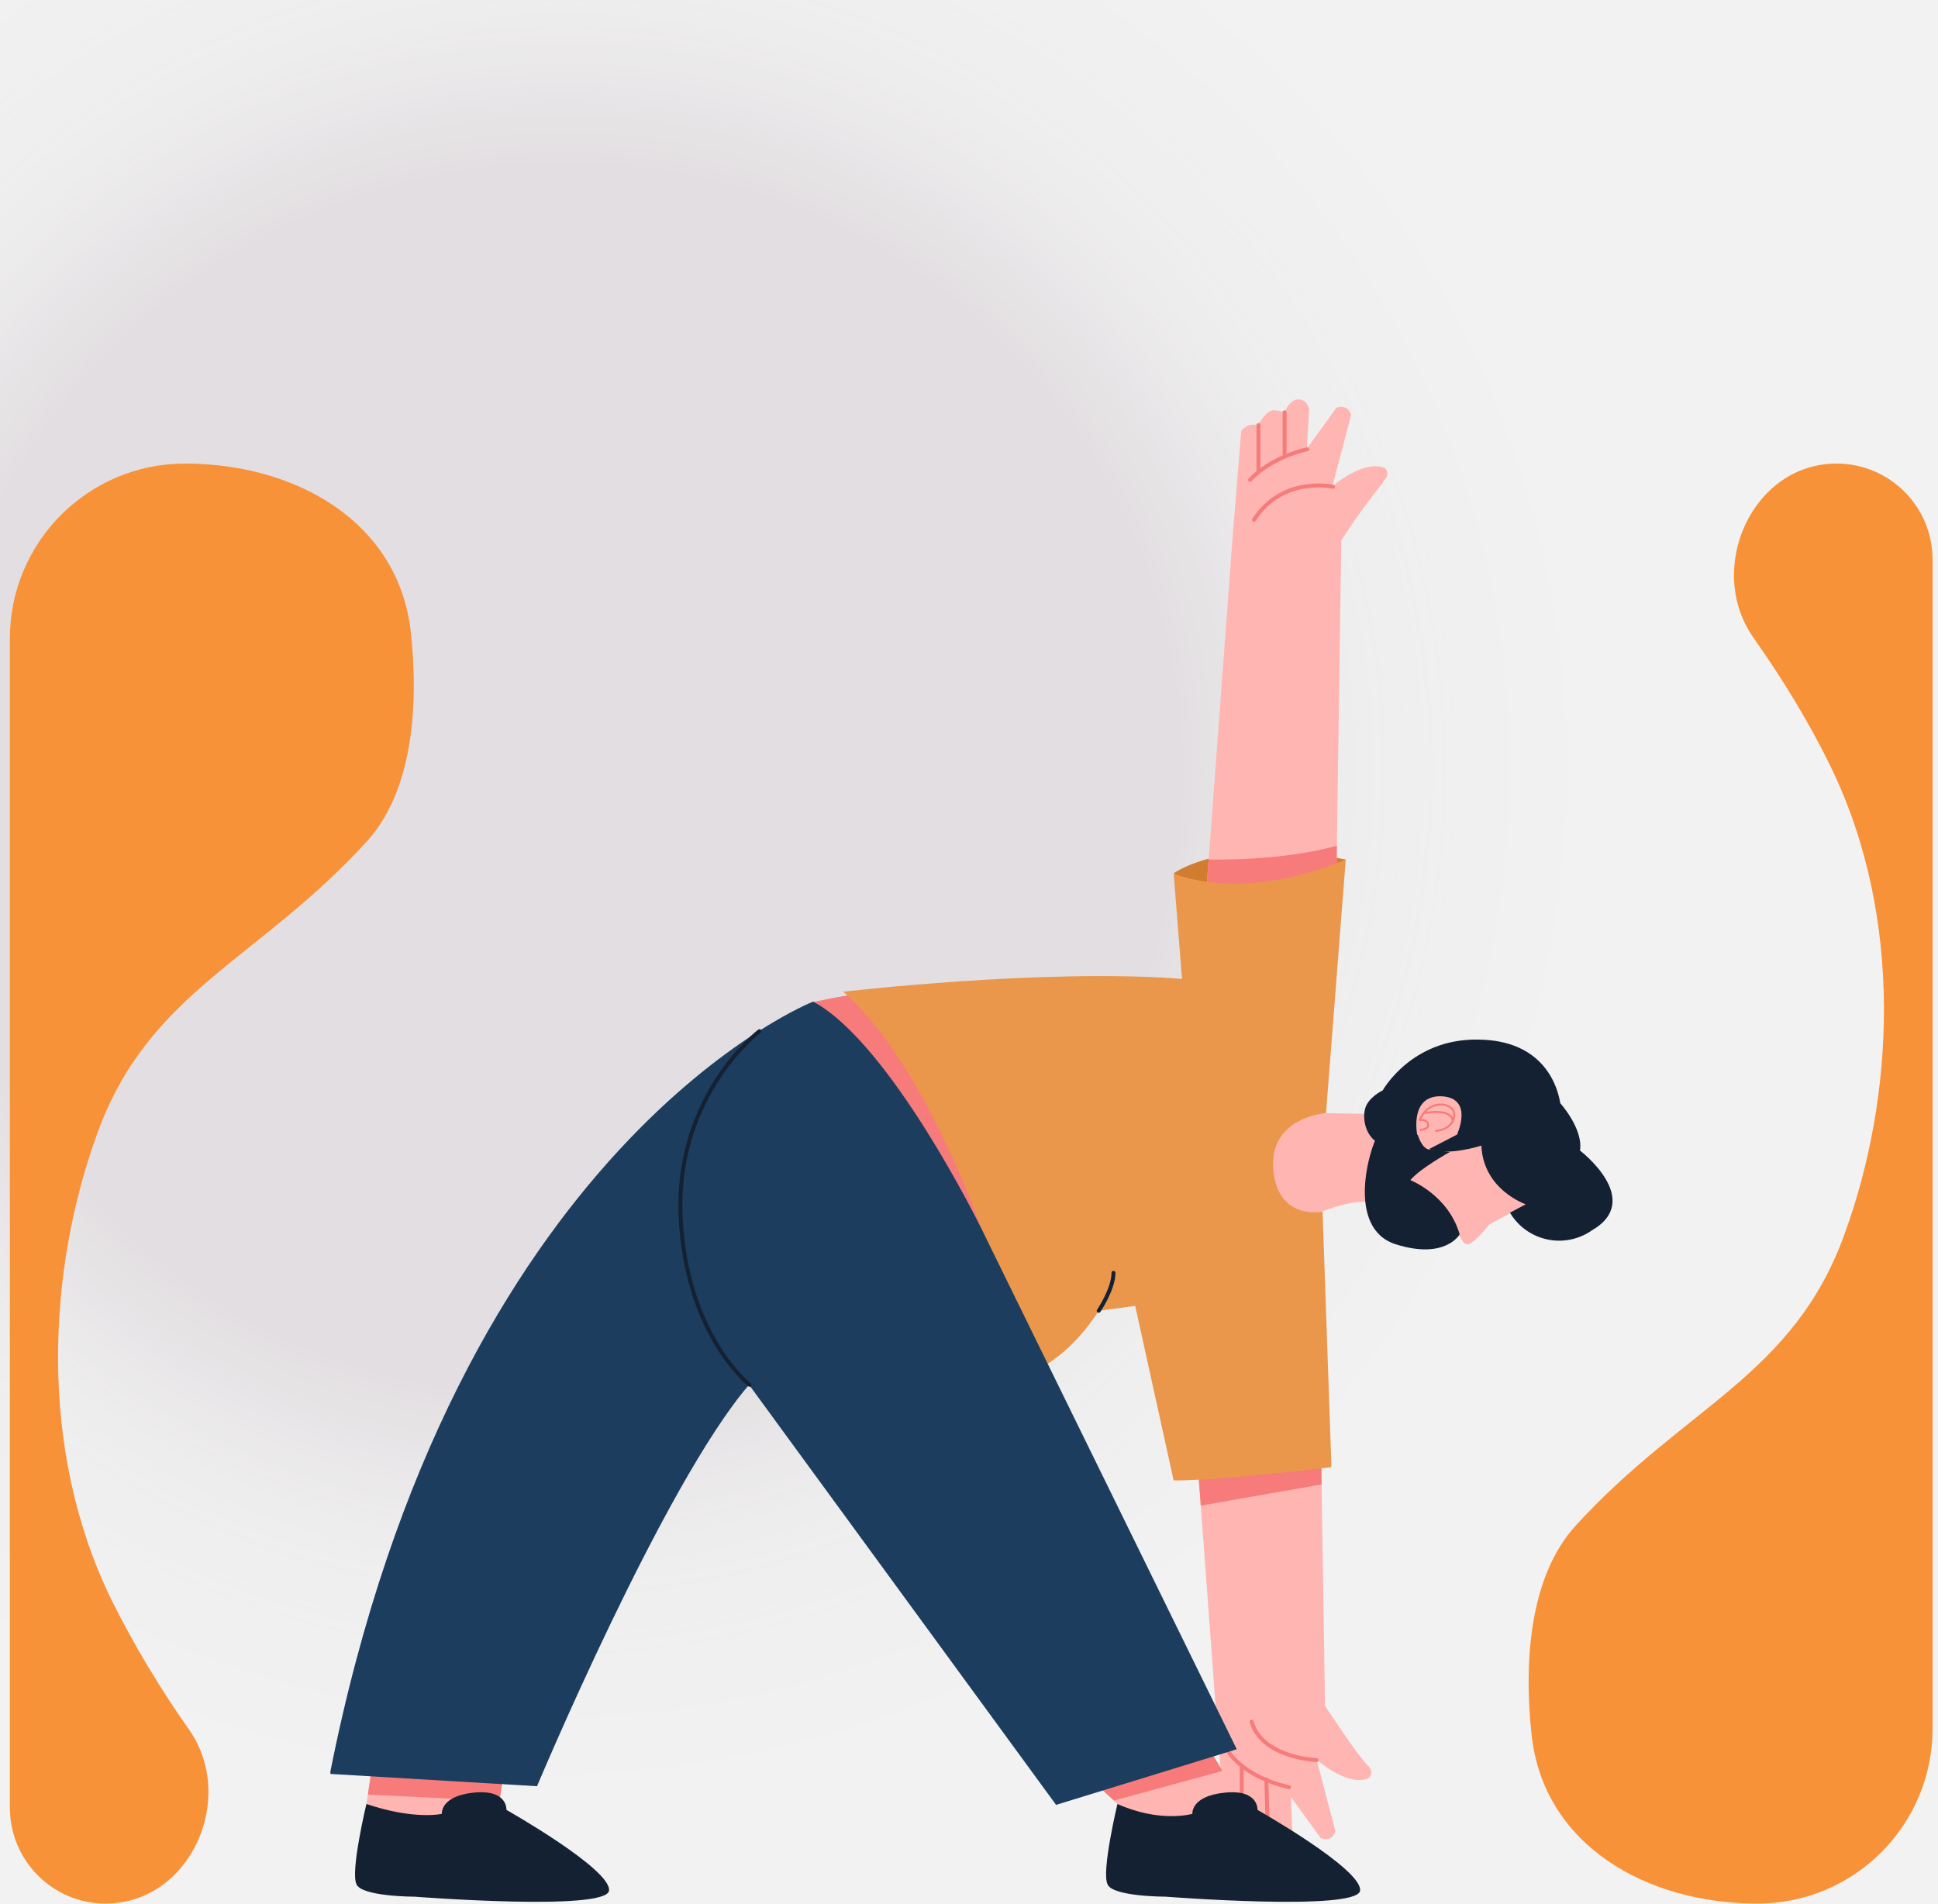
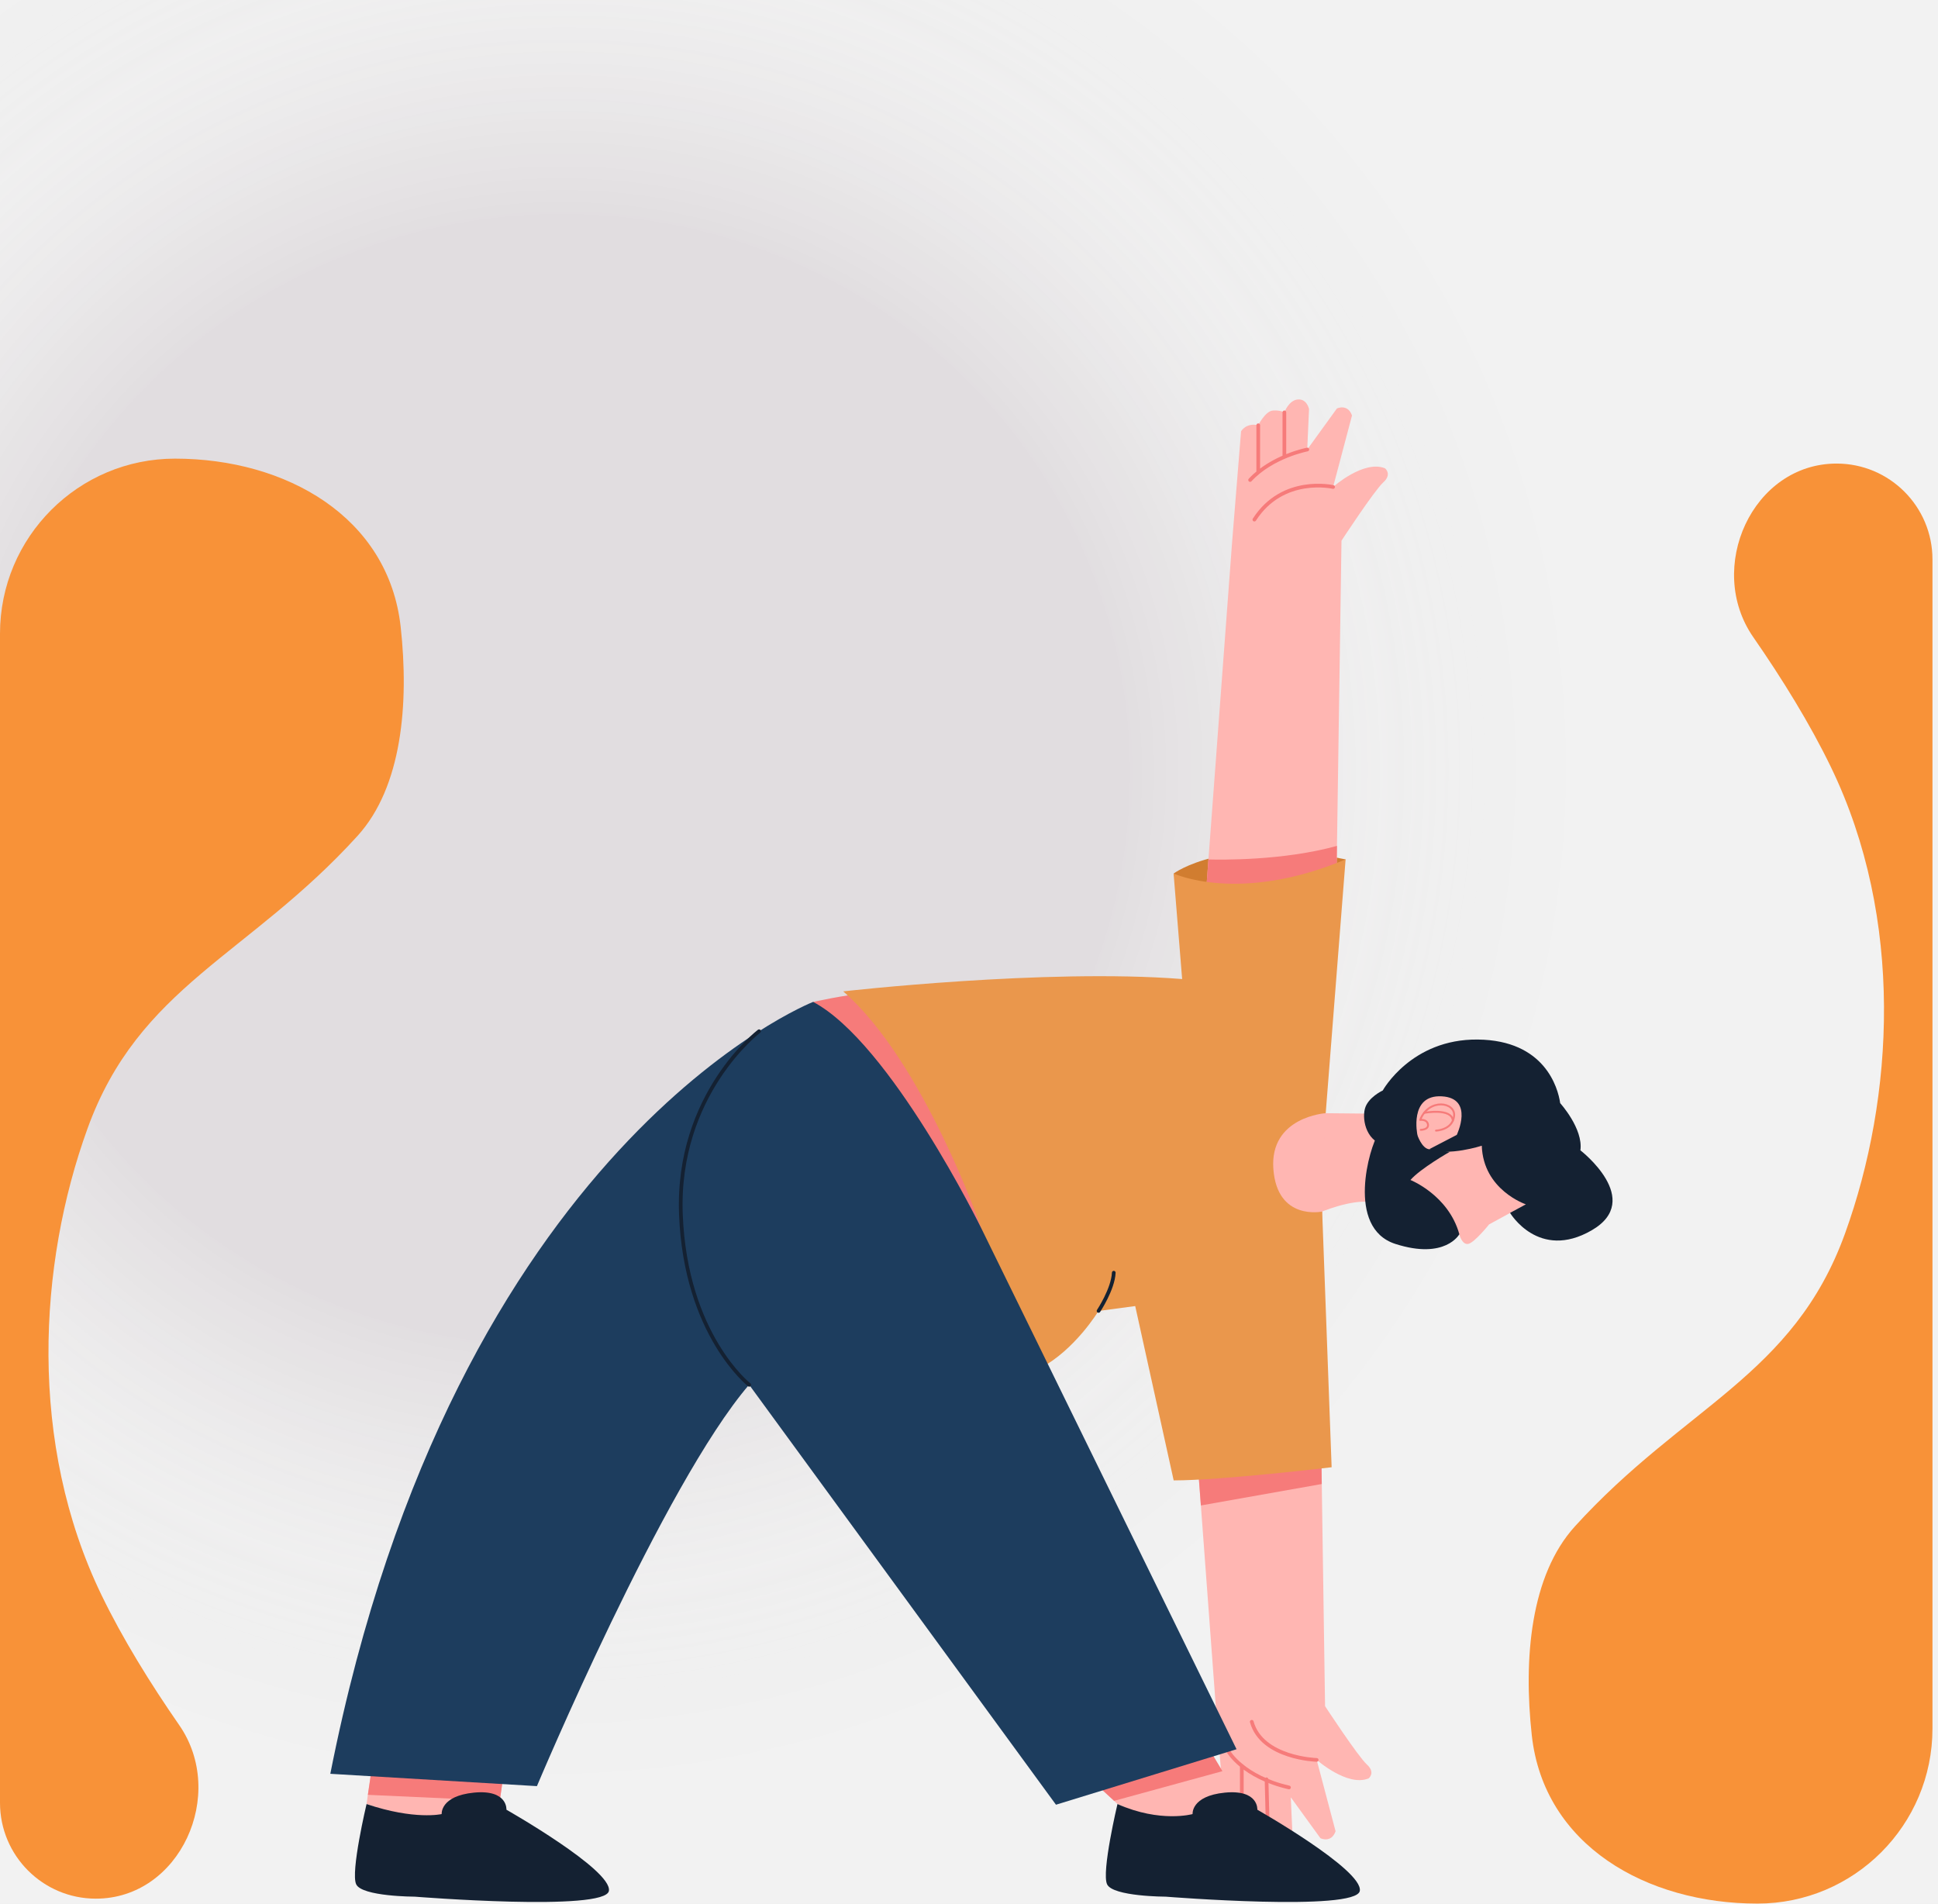
<svg xmlns="http://www.w3.org/2000/svg" width="393" height="386" fill="none">
-   <path opacity=".3" d="M393 0H0v386h393V0Z" fill="url(#a)" />
-   <path d="M74.5 170.5c9-10 10.5-26.8 8.8-42.4C80.8 105.8 60 94 37.5 94A35.5 35.5 0 0 0 2 129.5v237c0 10.8 8.7 19.5 19.4 19.5 17.1 0 26.7-21.2 17-35.2a201.9 201.9 0 0 1-15.8-26.4c-15-30.7-12.9-67-2.9-94.5 10.5-29 32.6-35 54.8-59.4Z" fill="#F89238" />
+   <path opacity=".34" d="M393 0H0v386h393V0Z" fill="url(#a)" />
+   <path d="M72.5 169.5c9.01-9.908 10.468-26.795 8.752-42.381C78.793 104.789 57.958 93 35.493 93 15.891 93 0 108.891 0 128.493v237.065C0 376.296 8.704 385 19.442 385c17.068 0 26.63-21.17 16.9-35.194-5.887-8.486-11.491-17.553-15.753-26.359-14.896-30.776-12.84-66.981-2.852-94.581 10.458-28.899 32.578-34.97 54.763-59.366Z" fill="#F89238" />
  <g clip-path="url(#b)">
-     <path d="M238 177.1s10.4-7.8 34.9-2.8l-7.6 9.8-19.4 2.2-6.8-4.8-1-4.4Z" fill="#D17D30" />
-     <path d="m102.3 358.3-1 6.9-1.3 9.4-25.7-8.8.3-1.9 1.9-12.8.8-5.9 22.5 2.3 1.1 5 1.4 5.8Z" fill="#FFB6B2" />
-     <path d="M165 203.2s5.7-1.4 12-2c6.5-.7 27.4 27.5 27.4 27.5v39.6l-17.5 5.8-28-45.4 6-25.5ZM102.3 358.3l-1 6.9-26.7-1.3 1.9-12.8.3-.3 24.1 1.6 1.4 6Z" fill="#F67B7A" />
-     <path d="M74.3 365.8s-3.3 13.8-2 16.3c1.1 2.5 11.8 2.5 11.8 2.5s38.7 3 39.4-1.2c.6-4.3-20.8-16.4-20.8-16.4s.3-4.2-6.6-3.5c-6.9.7-6.5 4.3-6.5 4.3s-5.5 1.3-15.3-2Z" fill="#142132" />
-     <path d="M280.5 97.8a135 135 0 0 0-8.5 11.8l-.9 62-.3 19.2-2.2.8-25.5 9.4.4-5.3 1.6-21.4 4.8-64.6 1.8-22.3s1-1.7 3.4-1.2c0 0 1.5-2.8 3-3 1.5 0 2.4.4 2.4.4s.9-2.5 2.7-2.6c1.9-.1 2.3 2 2.3 2L265 91l6-8.3s2.2-1 3 1.4l-3.8 14.5s6.3-5.5 10.6-3.7c0 0 1.5 1.1-.4 2.8ZM277.5 360.6c-4.3 1.8-10.5-3.8-10.5-3.8l3.8 14.5c-.8 2.5-3 1.4-3 1.4l-6-8.3.3 8.2s-.4 2.1-2.2 2c-1.9-.2-2.8-2.6-2.8-2.6s-.9.5-2.4.3c-1.4-.1-2.9-3-2.9-3-2.4.6-3.5-1.2-3.5-1.2l-1.8-22.2-3-40.6-1.5-20-2.3-30.7 27.8 10.2.3 18.8.2 17.3.7 45s6.7 10.2 8.5 11.9c1.8 1.6.3 2.8.3 2.8Z" fill="#FFB6B2" />
-     <path d="m257.1 372-.3-11.2" stroke="#F67B7A" stroke-width=".8" stroke-linecap="round" stroke-linejoin="round" />
-     <path d="m271.1 171.5-.3 19.3-2.2.8-24 6.4-1.1-2.3 1.6-21.4c2.5 0 15 .2 26-2.8ZM268 301l-24.5 4.3-1.5-20 25.8-1.7.2 17.3Z" fill="#F67B7A" />
-     <path d="M251.8 369.4V358M249.1 355.2s3 5.1 12.3 7.2M267 356.9s-11.1-.4-13.2-7.8" stroke="#F67B7A" stroke-width=".8" stroke-linecap="round" stroke-linejoin="round" />
-     <path d="M278.1 243.8s1 5.3 6.3 7c5.2 1.7 11.5-.5 11.5-.5s.6 2.1 1.8 2c1.3-.2 4.3-4 4.3-4l7.4-4s9.1-11.2 4.3-20.9c-4.7-9.7-14.1-13.2-22.7-9.5-8.7 3.8-12.3 12-12.3 12l-10.4-.2s-14 9.2-.8 20.2c0 0 6.5-2.8 10.6-2.1Z" fill="#FFB6B2" />
-     <path d="m267.5 264.8 1.6-51-29.4 14.3v26.5l27.8 10.2Z" fill="#FFB6B2" />
-     <path d="M238 177.1s13.3 6.2 34.9-2.8l-4 51.4s-11.5.8-10.7 11.3c.8 10.6 10 8.7 10 8.7l1.8 51.8s-22.2 2.7-32 2.7l-7.8-35.4-7.4 1s-4.8 8-11.9 11.6L199 249.1s-11.6-33.7-28-48c0 0 41-4.8 68.7-2.6l-1.7-21.4Z" fill="#EA974C" />
-     <path d="m252 366-6.4 8.6-19-8.8-.7-.6-4.4-4.2-16.3-15 30.7-7 6.7 11.3 5.3 8.8 4 6.8Z" fill="#FFB6B2" />
-     <path d="m247.9 359.1-22 6-4.4-4-1.2-3.7 18.5-7.8 3.8.7 5.3 8.8Z" fill="#F67B7A" />
-     <path d="M226.6 365.8s-3.3 13.8-2 16.3c1 2.5 11.8 2.5 11.8 2.5s38.7 3 39.4-1.2c.6-4.3-20.8-16.4-20.8-16.4s.3-4.2-6.6-3.5c-7 .7-6.6 4.3-6.6 4.3s-6.5 1.9-15.2-2Z" fill="#142132" />
-     <path d="m214.1 366 36.7-11.3L199 249.1s-18.4-37.6-34.1-46c0 0-72.6 28.4-98 156.6l42 2.5s25.7-61.3 43-81.4l62.2 85.1Z" fill="#1D3D5E" />
-     <path d="M260.5 83.6v9M255.2 86.2v9.4M265.1 91.1s-7.1 1.4-11.6 6.2M270.3 98.7s-10.2-2.3-16 6.7" stroke="#F67B7A" stroke-width=".8" stroke-linecap="round" stroke-linejoin="round" />
-     <path d="M152 280.8s-13-10.1-14-34.5c-.9-24.4 16-37.2 16-37.2M222.8 265.8s3-4.4 3-7.7" stroke="#142132" stroke-width=".8" stroke-linecap="round" stroke-linejoin="round" />
-     <path d="M295.4 230.2s3.6-7.5-3-7.9c-6.7-.3-5 7.9-5 7.9s-1.6 2.7-6 2.2c-4.3-.6-5.2-5.2-4.6-7.5.6-2.4 3.6-3.8 3.6-3.8s5.8-10.5 19.3-10.3c13.5.1 16.2 9.7 16.7 12.9 0 0 4.7 5.2 4 9.6 0 0 13.1 10 2.4 16.2a11.6 11.6 0 0 1-16.6-3.6l3.2-1.7s-8.6-2.9-9-11.9c0 0-6.7 2.2-10.6.7l5.6-2.9Z" fill="#142132" />
-     <path d="M294 233.6s-6 3.3-8 5.7c0 0 7.7 3 10 11 0 0-2.9 5.2-13 2-10.2-3.3-5.2-19.9-3.5-22.3l8 .1s.8 2.8 2.3 3l4.2.5Z" fill="#142132" />
-     <path d="M291.2 229.3s3.3-.1 3.7-3c.3-2.8-5.1-3.7-7 .8 0 0 1.5-.2 1.7.9.2 1-1.5 1.1-1.5 1.1" stroke="#F67B7A" stroke-width=".4" stroke-linecap="round" stroke-linejoin="round" />
-     <path d="M288.8 225.7s5.6-1.1 5.8 1.6" stroke="#F67B7A" stroke-width=".4" stroke-linecap="round" stroke-linejoin="round" />
+     <path d="M238.006 177.127s10.383-7.866 34.864-2.866l-7.599 9.816-19.416 2.199-6.749-4.816-1.1-4.35v.017Z" fill="#D17D30" />
+     <path d="m102.315 358.332-.967 6.833-1.333 9.433-25.682-8.8.267-1.849 1.883-12.816.867-5.9 22.481 2.3 1.117 4.883 1.367 5.916Z" fill="#FFB6B2" />
+     <path d="M164.911 203.175s5.766-1.366 12.166-1.999c6.399-.634 27.348 27.481 27.348 27.481v39.664l-17.532 5.75-27.998-45.414 6.016-25.482ZM102.315 358.332l-.967 6.833-26.748-1.217 1.883-12.815.316-.334 24.149 1.617 1.367 5.916Z" fill="#F67B7A" />
+     <path d="M74.333 365.815s-3.284 13.816-2.1 16.282c1.183 2.484 11.899 2.5 11.899 2.5s38.698 3.083 39.348-1.183c.666-4.266-20.782-16.449-20.782-16.449s.316-4.133-6.583-3.466c-6.9.683-6.55 4.349-6.55 4.349s-5.466 1.267-15.232-2.033Z" fill="#142132" />
+     <path d="M280.52 97.799c-1.817 1.65-8.483 11.833-8.483 11.833l-.917 61.896-.283 19.232-2.233.816-25.532 9.45.4-5.283 1.583-21.466 4.817-64.579 1.8-22.248s1.033-1.784 3.466-1.217c0 0 1.45-2.833 2.933-2.983 1.484-.133 2.383.367 2.383.367s.9-2.484 2.75-2.617 2.25 1.95 2.25 1.95l-.366 8.2 6.016-8.317s2.183-1.05 3.066 1.417l-3.833 14.482s6.233-5.533 10.533-3.766c0 0 1.483 1.183-.35 2.833ZM277.537 360.615c-4.3 1.767-10.533-3.766-10.533-3.766l3.833 14.482c-.883 2.484-3.066 1.417-3.066 1.417l-6.016-8.299.366 8.199s-.4 2.067-2.25 1.933c-1.85-.133-2.75-2.616-2.75-2.616s-.899.5-2.383.366c-1.483-.133-2.933-2.983-2.933-2.983-2.433.567-3.466-1.216-3.466-1.216l-1.8-22.232-3.017-40.631-1.5-19.965-2.283-30.732 27.765 10.266.283 18.716.25 17.365.667 45.047s6.666 10.183 8.483 11.833c1.833 1.65.35 2.816.35 2.816Z" fill="#FFB6B2" />
+     <path d="m257.121 371.981-.283-11.182" stroke="#F67B7A" stroke-width=".75" stroke-linecap="round" stroke-linejoin="round" />
+     <path d="m271.12 171.528-.283 19.232-2.234.816-24.031 6.433-1.1-2.266 1.583-21.466c2.566.067 15.132.267 26.065-2.749ZM268.037 300.919l-24.515 4.35-1.5-19.965 25.765-1.75.25 17.365Z" fill="#F67B7A" />
+     <path d="M251.821 369.365v-11.333M249.139 355.199s2.933 5.117 12.249 7.25M267.004 356.866s-11.116-.317-13.166-7.733" stroke="#F67B7A" stroke-width=".75" stroke-linecap="round" stroke-linejoin="round" />
+     <path d="M278.103 243.756s.984 5.333 6.25 7.066c5.283 1.717 11.566-.533 11.566-.533s.533 2.133 1.783 1.95c1.25-.183 4.267-3.966 4.267-3.966l7.416-4.034s9.116-11.099 4.35-20.798c-4.75-9.7-14.166-13.266-22.782-9.5-8.616 3.767-12.283 11.883-12.283 11.883l-10.399-.1s-14.066 9.216-.8 20.199c0 0 6.549-2.833 10.599-2.15l.033-.017Z" fill="#FFB6B2" />
+     <path d="m267.521 264.838 1.583-51.113-29.365 14.349v26.498l27.782 10.266Z" fill="#FFB6B2" />
+     <path d="M238.006 177.127s13.249 6.216 34.864-2.866l-4.033 51.463s-11.399.733-10.616 11.316c.783 10.583 9.899 8.633 9.899 8.633l1.917 51.847s-22.249 2.666-32.031 2.666l-7.8-35.348-7.433.984s-4.766 7.899-11.849 11.615l-11.916-28.348s-11.583-33.731-28.015-48.063c0 0 41.098-4.683 68.729-2.5l-1.733-21.399h.017Z" fill="#EA974C" />
+     <path d="m251.955 365.948-6.333 8.65-19.015-8.799-.684-.634-4.466-4.116-16.249-15.016 30.665-6.966 6.699 11.199 5.317 8.883 4.066 6.799Z" fill="#FFB6B2" />
+     <path d="m247.888 359.149-21.965 6.016-4.466-4.116-1.184-3.633 18.566-7.817 3.733.667 5.316 8.883Z" fill="#F67B7A" />
+     <path d="M226.606 365.815s-3.283 13.816-2.1 16.282c1.183 2.484 11.899 2.5 11.899 2.5s38.698 3.083 39.348-1.183c.667-4.266-20.782-16.449-20.782-16.449s.317-4.133-6.583-3.466c-6.9.683-6.55 4.349-6.55 4.349s-6.516 1.833-15.232-2.033Z" fill="#142132" />
+     <path d="m214.141 365.949 36.614-11.25-51.747-105.61s-18.415-37.597-34.114-45.93c0 0-72.596 28.381-97.91 156.523l41.897 2.5s25.731-61.279 43.03-81.395l62.213 85.145.017.017Z" fill="#1D3D5E" />
+     <path d="M260.454 83.617v8.899M255.154 86.233v9.333M265.104 91.15s-7.149 1.366-11.599 6.182M270.337 98.749s-10.2-2.367-15.966 6.616" stroke="#F67B7A" stroke-width=".75" stroke-linecap="round" stroke-linejoin="round" />
+     <path d="M151.928 280.804s-12.899-10.133-13.849-34.531c-.95-24.399 15.849-37.165 15.849-37.165M222.773 265.822s2.934-4.417 3.084-7.75" stroke="#142132" stroke-width=".75" stroke-linecap="round" stroke-linejoin="round" />
+     <path d="M295.402 230.157s3.633-7.499-3.05-7.849c-6.682-.35-4.916 7.849-4.916 7.849s-1.65 2.75-5.983 2.2c-4.333-.55-5.266-5.133-4.683-7.483.583-2.35 3.633-3.75 3.633-3.75s5.766-10.482 19.282-10.332c13.516.15 16.249 9.716 16.699 12.899 0 0 4.7 5.166 4.1 9.566 0 0 13.016 10.033 2.266 16.232-10.749 6.2-16.532-3.55-16.532-3.55l3.2-1.733s-8.633-2.883-8.933-11.882c0 0-6.783 2.199-10.649.7l5.583-2.9-.017.033Z" fill="#142132" />
+     <path d="M294.002 233.557s-5.916 3.35-7.983 5.716c0 0 7.716 3.05 9.916 11 0 0-2.833 5.216-12.965 1.966-10.133-3.25-5.2-19.832-3.5-22.265l7.949.167s.884 2.716 2.383 2.899c1.5.167 4.183.517 4.183.517h.017Z" fill="#142132" />
+     <path d="M291.203 229.257s3.316-.083 3.666-2.933c.35-2.85-5.099-3.75-6.883.767 0 0 1.384-.2 1.584.9.2 1.1-1.467 1.116-1.467 1.116" stroke="#F67B7A" stroke-width=".39" stroke-linecap="round" stroke-linejoin="round" />
+     <path d="M288.803 225.657s5.633-1.066 5.816 1.6" stroke="#F67B7A" stroke-width=".39" stroke-linecap="round" stroke-linejoin="round" />
  </g>
-   <path d="M319.4 309.5c-9 10-10.5 26.8-8.8 42.4 2.5 22.3 23.3 34.1 45.8 34.1a35.5 35.5 0 0 0 35.5-35.5v-237c0-10.8-8.7-19.5-19.5-19.5-17 0-26.6 21.2-16.9 35.2 6 8.5 11.5 17.5 15.8 26.4 14.9 30.7 12.8 67 2.8 94.5-10.4 29-32.5 35-54.7 59.4Z" fill="#F89238" />
+   <path d="M319.379 309.5c-9.01 9.908-10.468 26.795-8.752 42.381 2.459 22.33 23.294 34.119 45.759 34.119 19.602 0 35.493-15.891 35.493-35.493V113.442c0-10.738-8.704-19.442-19.442-19.442-17.068 0-26.629 21.17-16.9 35.194 5.887 8.486 11.491 17.553 15.753 26.359 14.896 30.776 12.841 66.981 2.852 94.581-10.458 28.899-32.578 34.97-54.763 59.366Z" fill="#F89238" />
  <defs>
-     <radialGradient id="a" cx="0" cy="0" r="1" gradientUnits="userSpaceOnUse" gradientTransform="rotate(-125.9 97 50.4) scale(204.832 208.546)">
-       <stop offset=".6" stop-color="#735268" stop-opacity=".4" />
-       <stop offset=".9" stop-color="#fff" stop-opacity="0" />
-       <stop offset="1" stop-color="#fff" stop-opacity=".4" />
+     <radialGradient id="a" cx="0" cy="0" r="1" gradientUnits="userSpaceOnUse" gradientTransform="rotate(-125.863 97 50.377) scale(204.832 208.546)">
+       <stop offset=".55" stop-color="#735268" stop-opacity=".36" />
+       <stop offset=".91" stop-color="#fff" stop-opacity="0" />
+       <stop offset="1" stop-color="#fff" stop-opacity=".36" />
    </radialGradient>
    <clipPath id="b">
-       <path fill="#fff" transform="translate(67 81)" d="M0 0h260v304.7H0z" />
+       <path fill="#fff" transform="translate(67 81)" d="M0 0h260v304.664H0z" />
    </clipPath>
  </defs>
</svg>
